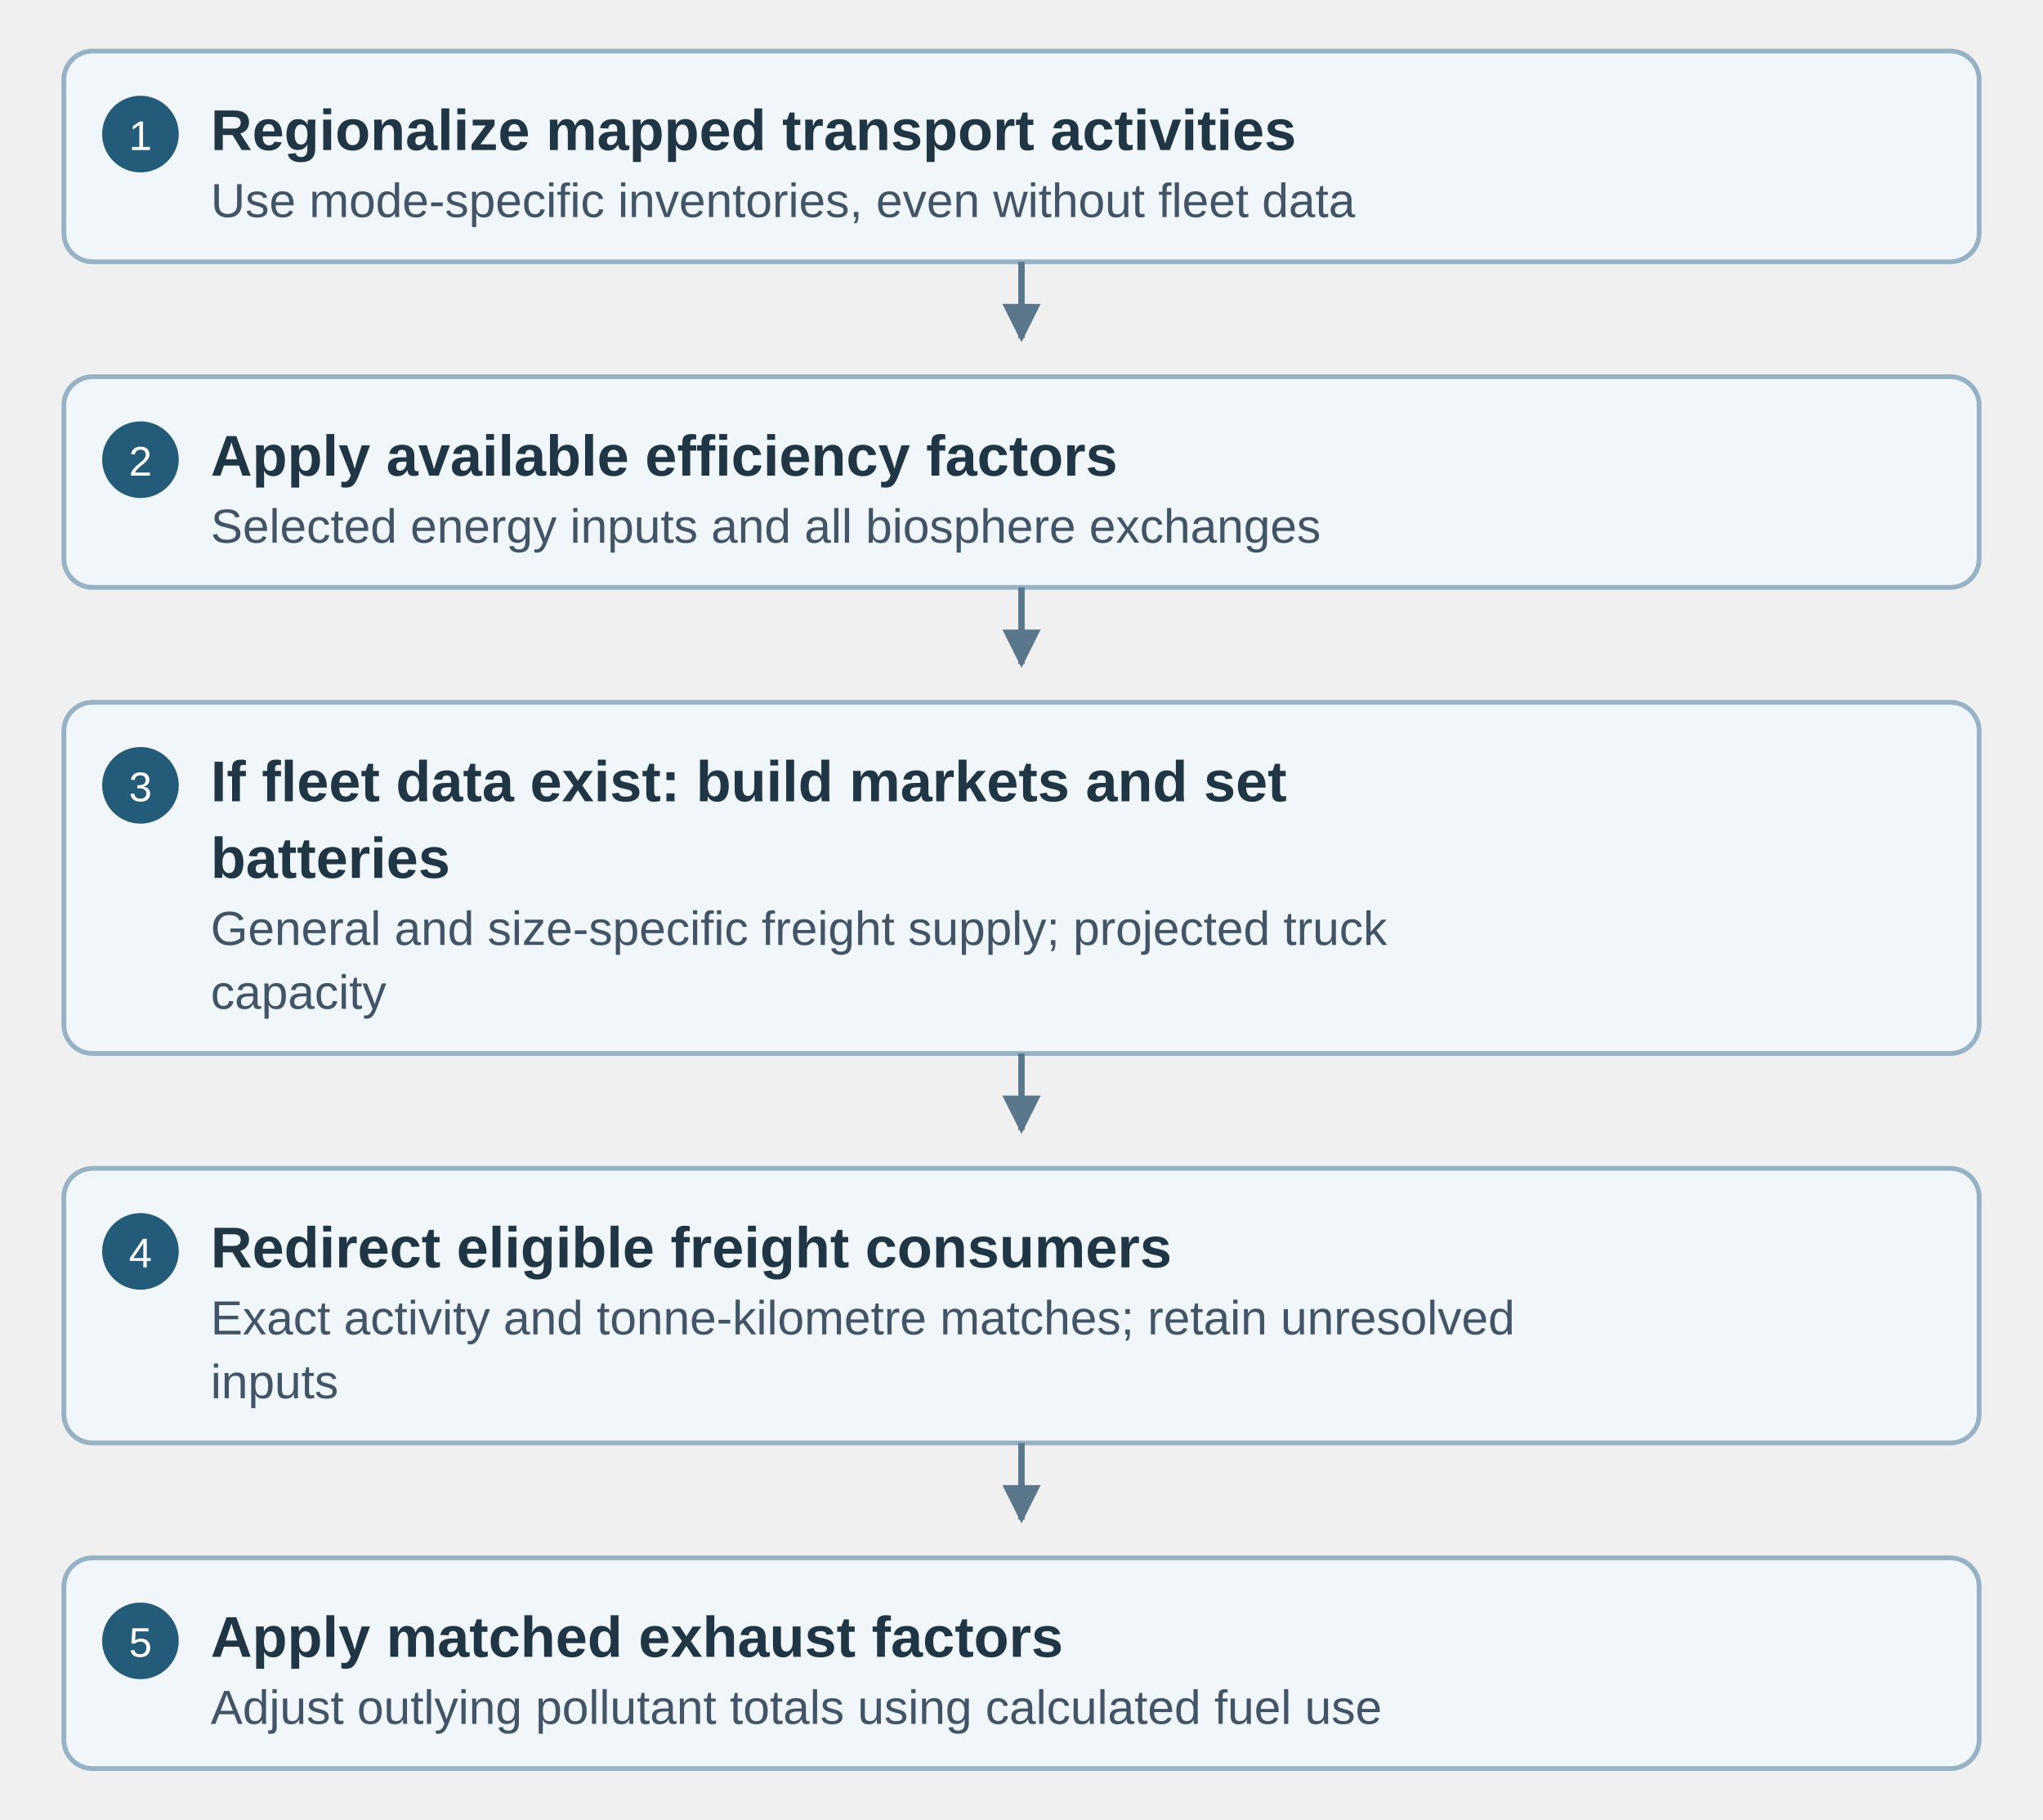
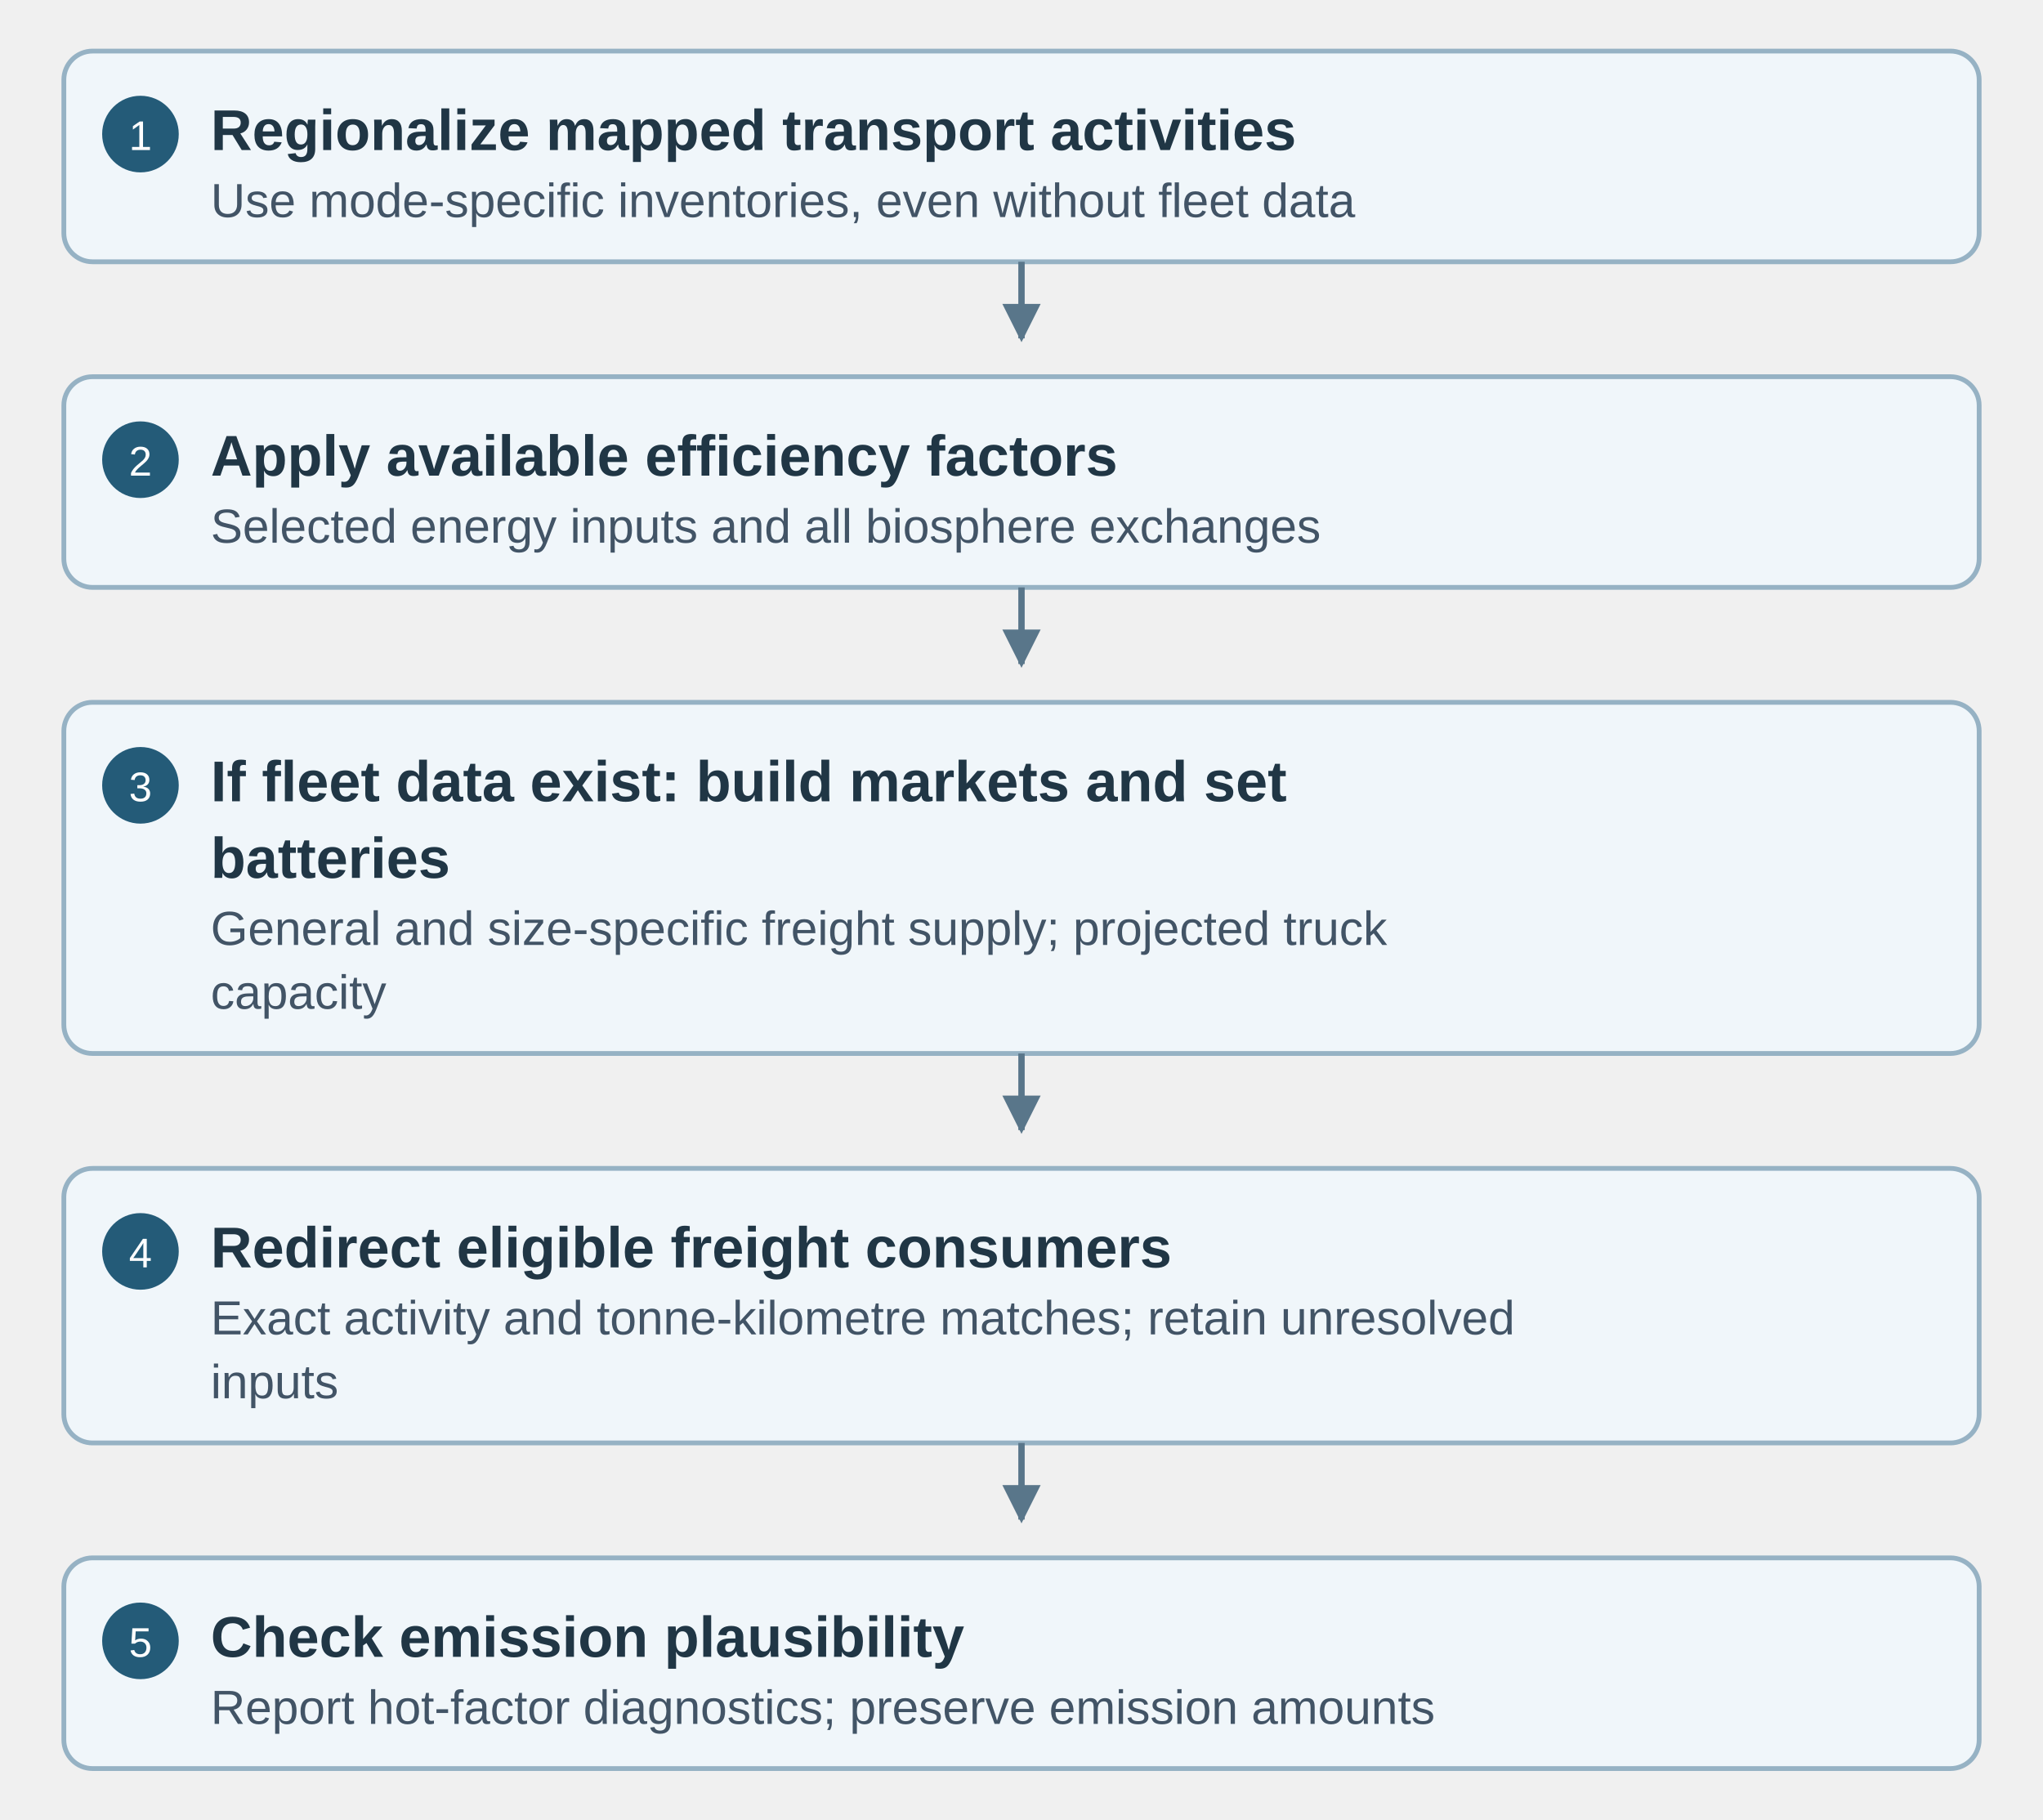
<svg xmlns="http://www.w3.org/2000/svg" width="640" height="570" viewBox="0 0 640 570" role="img" aria-labelledby="title description" font-family="Arial, Helvetica, sans-serif" fill="#203645">
  <defs>
    <marker id="arrow" viewBox="0 0 10 10" refX="9" refY="5" markerWidth="6" markerHeight="6" orient="auto-start-reverse">
      <path d="M0 0 L10 5 L0 10 Z" fill="#59768a" />
    </marker>
  </defs>
  <rect x="20" y="16" width="600" height="66" rx="9" fill="#f0f6fa" stroke="#96b2c4" stroke-width="1.5" />
  <circle cx="44" cy="42" r="12" fill="#245b78" />
  <text x="44" y="47" text-anchor="middle" font-size="13" fill="white">1</text>
  <text x="66" y="47" font-size="18" font-weight="600">Regionalize mapped transport activities</text>
  <text x="66" y="68" font-size="15" fill="#425466">Use mode-specific inventories, even without fleet data</text>
  <path d="M320 82 v24" stroke="#59768a" stroke-width="2" fill="none" marker-end="url(#arrow)" />
  <rect x="20" y="118" width="600" height="66" rx="9" fill="#f0f6fa" stroke="#96b2c4" stroke-width="1.5" />
  <circle cx="44" cy="144" r="12" fill="#245b78" />
  <text x="44" y="149" text-anchor="middle" font-size="13" fill="white">2</text>
  <text x="66" y="149" font-size="18" font-weight="600">Apply available efficiency factors</text>
  <text x="66" y="170" font-size="15" fill="#425466">Selected energy inputs and all biosphere exchanges</text>
  <path d="M320 184 v24" stroke="#59768a" stroke-width="2" fill="none" marker-end="url(#arrow)" />
  <rect x="20" y="220" width="600" height="110" rx="9" fill="#f0f6fa" stroke="#96b2c4" stroke-width="1.5" />
  <circle cx="44" cy="246" r="12" fill="#245b78" />
  <text x="44" y="251" text-anchor="middle" font-size="13" fill="white">3</text>
  <text x="66" y="251" font-size="18" font-weight="600">If fleet data exist: build markets and set</text>
  <text x="66" y="275" font-size="18" font-weight="600">batteries</text>
  <text x="66" y="296" font-size="15" fill="#425466">General and size-specific freight supply; projected truck</text>
  <text x="66" y="316" font-size="15" fill="#425466">capacity</text>
  <path d="M320 330 v24" stroke="#59768a" stroke-width="2" fill="none" marker-end="url(#arrow)" />
  <rect x="20" y="366" width="600" height="86" rx="9" fill="#f0f6fa" stroke="#96b2c4" stroke-width="1.5" />
  <circle cx="44" cy="392" r="12" fill="#245b78" />
  <text x="44" y="397" text-anchor="middle" font-size="13" fill="white">4</text>
  <text x="66" y="397" font-size="18" font-weight="600">Redirect eligible freight consumers</text>
  <text x="66" y="418" font-size="15" fill="#425466">Exact activity and tonne-kilometre matches; retain unresolved</text>
  <text x="66" y="438" font-size="15" fill="#425466">inputs</text>
  <path d="M320 452 v24" stroke="#59768a" stroke-width="2" fill="none" marker-end="url(#arrow)" />
  <rect x="20" y="488" width="600" height="66" rx="9" fill="#f0f6fa" stroke="#96b2c4" stroke-width="1.5" />
  <circle cx="44" cy="514" r="12" fill="#245b78" />
  <text x="44" y="519" text-anchor="middle" font-size="13" fill="white">5</text>
-   <text x="66" y="519" font-size="18" font-weight="600">Apply matched exhaust factors</text>
-   <text x="66" y="540" font-size="15" fill="#425466">Adjust outlying pollutant totals using calculated fuel use</text>
+   <text x="66" y="519" font-size="18" font-weight="600">Check emission plausibility</text>
+   <text x="66" y="540" font-size="15" fill="#425466">Report hot-factor diagnostics; preserve emission amounts</text>
</svg>
